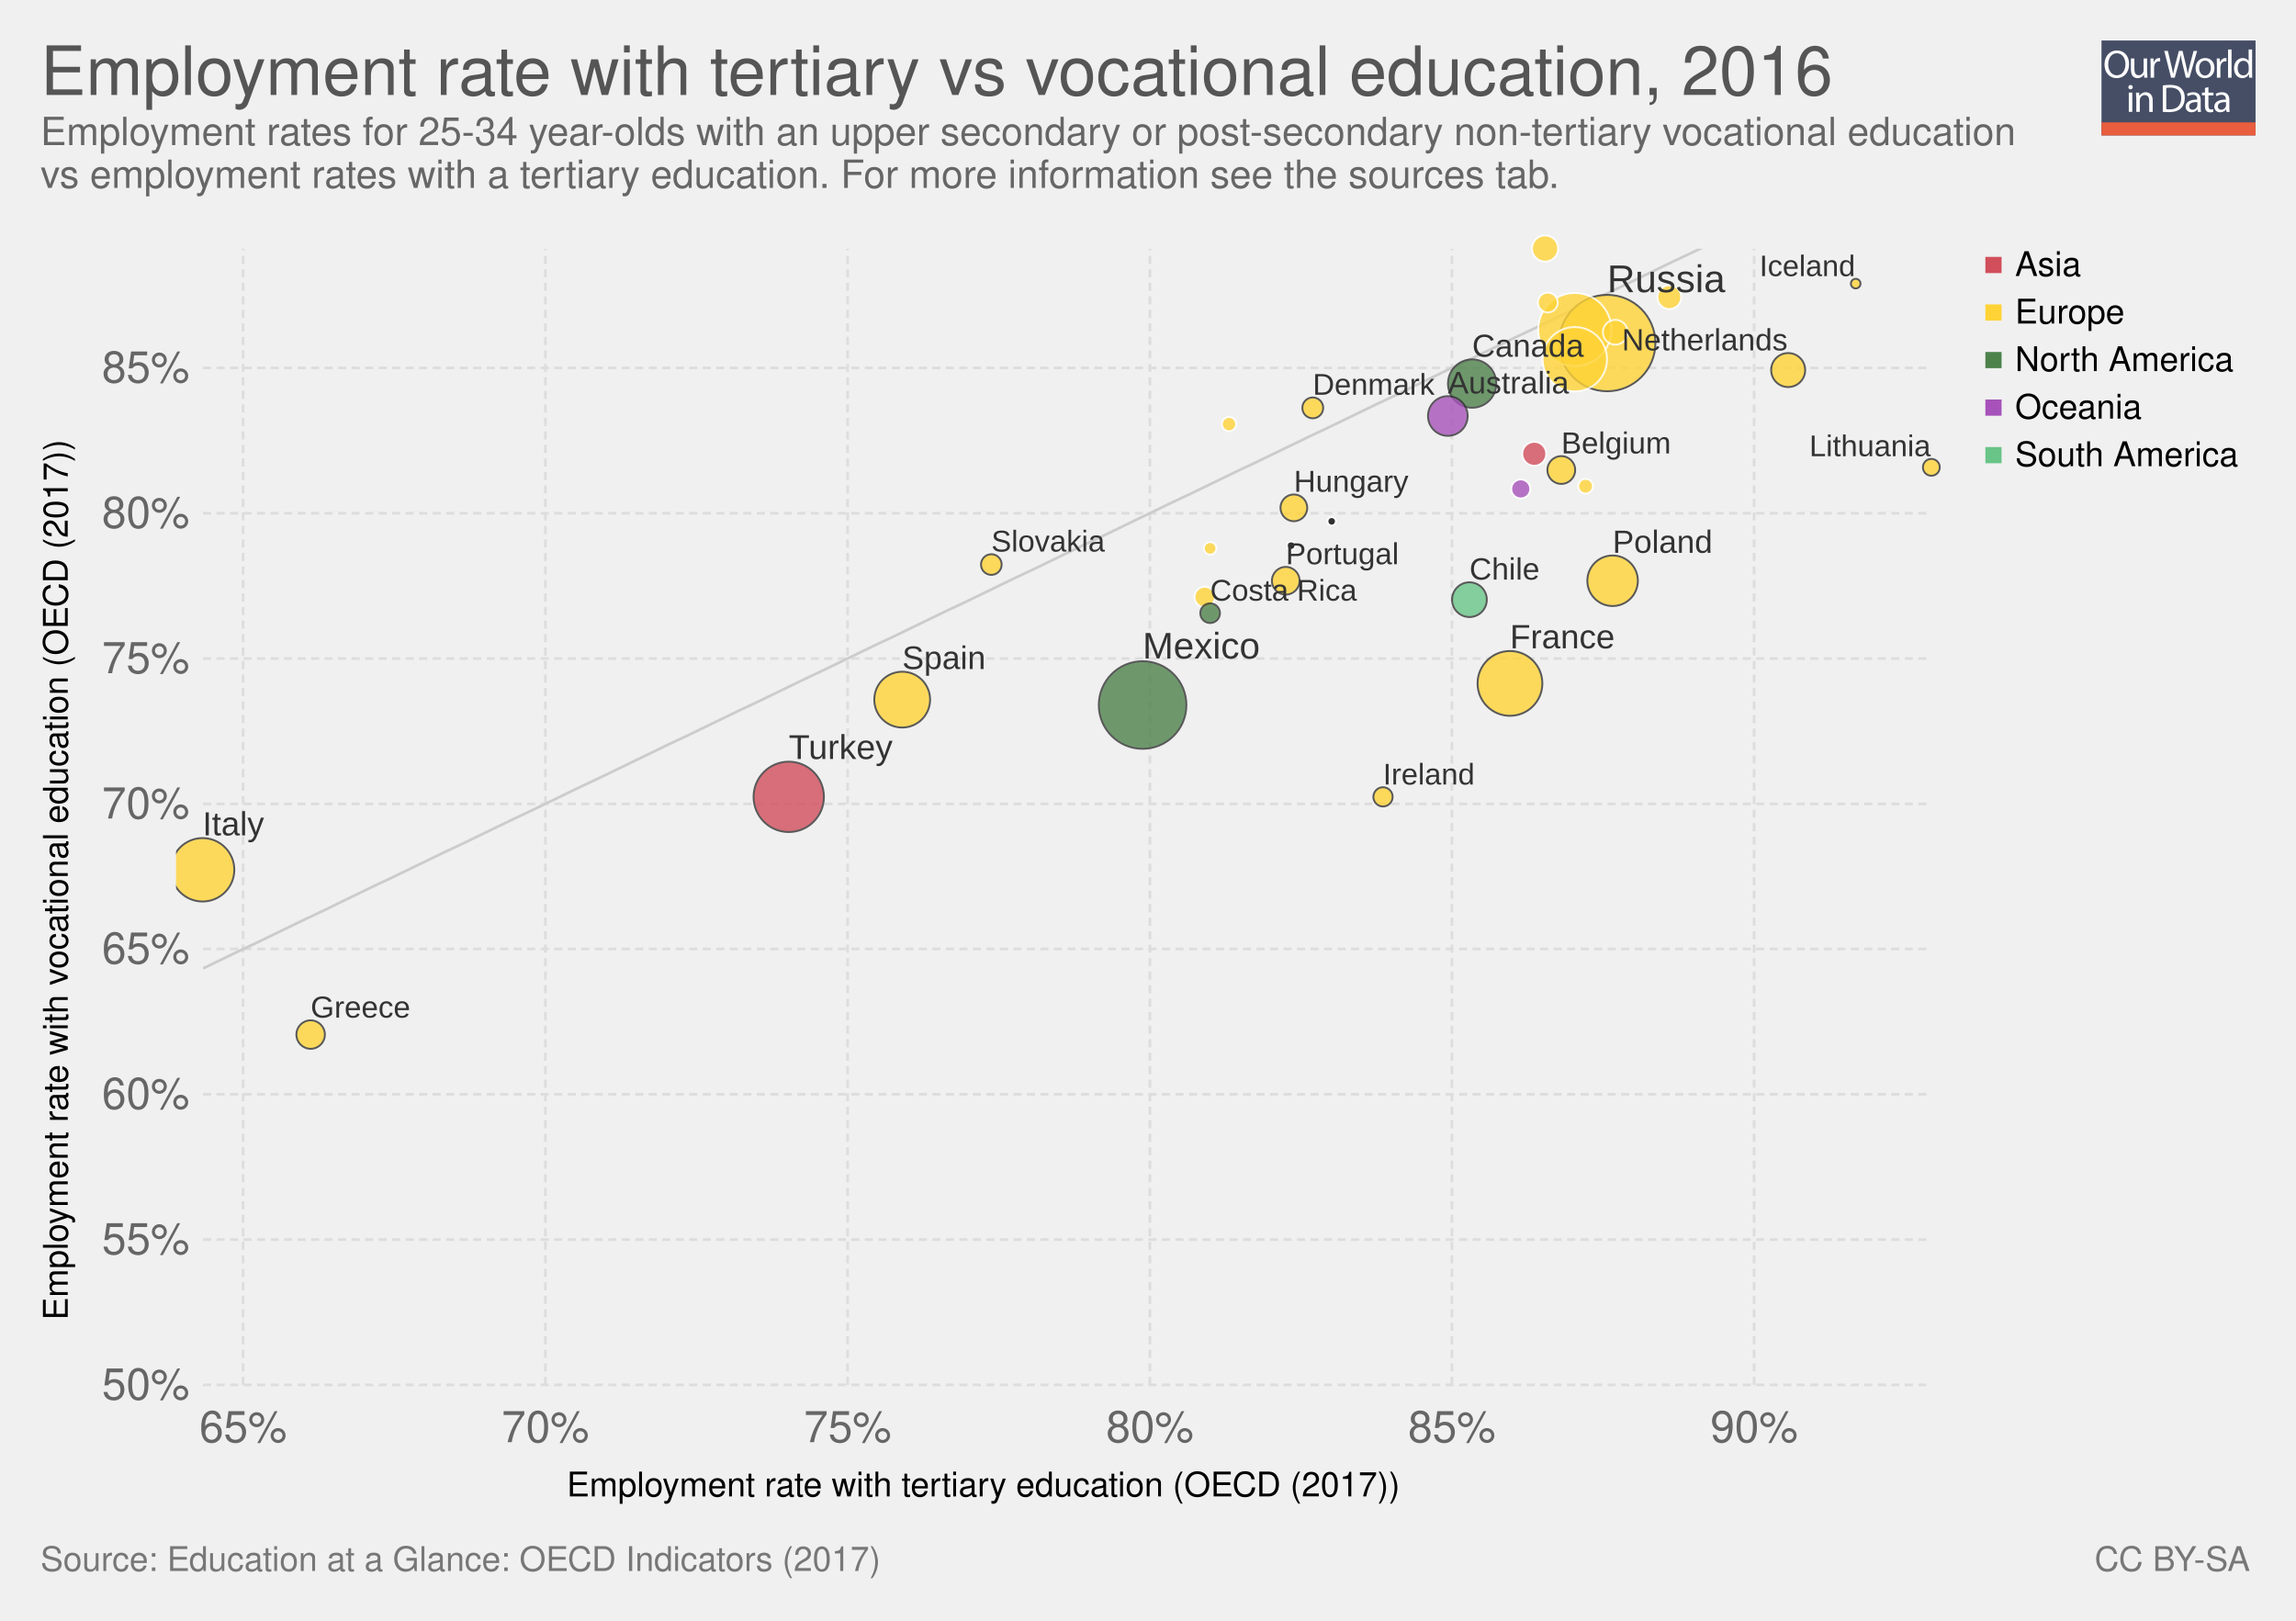
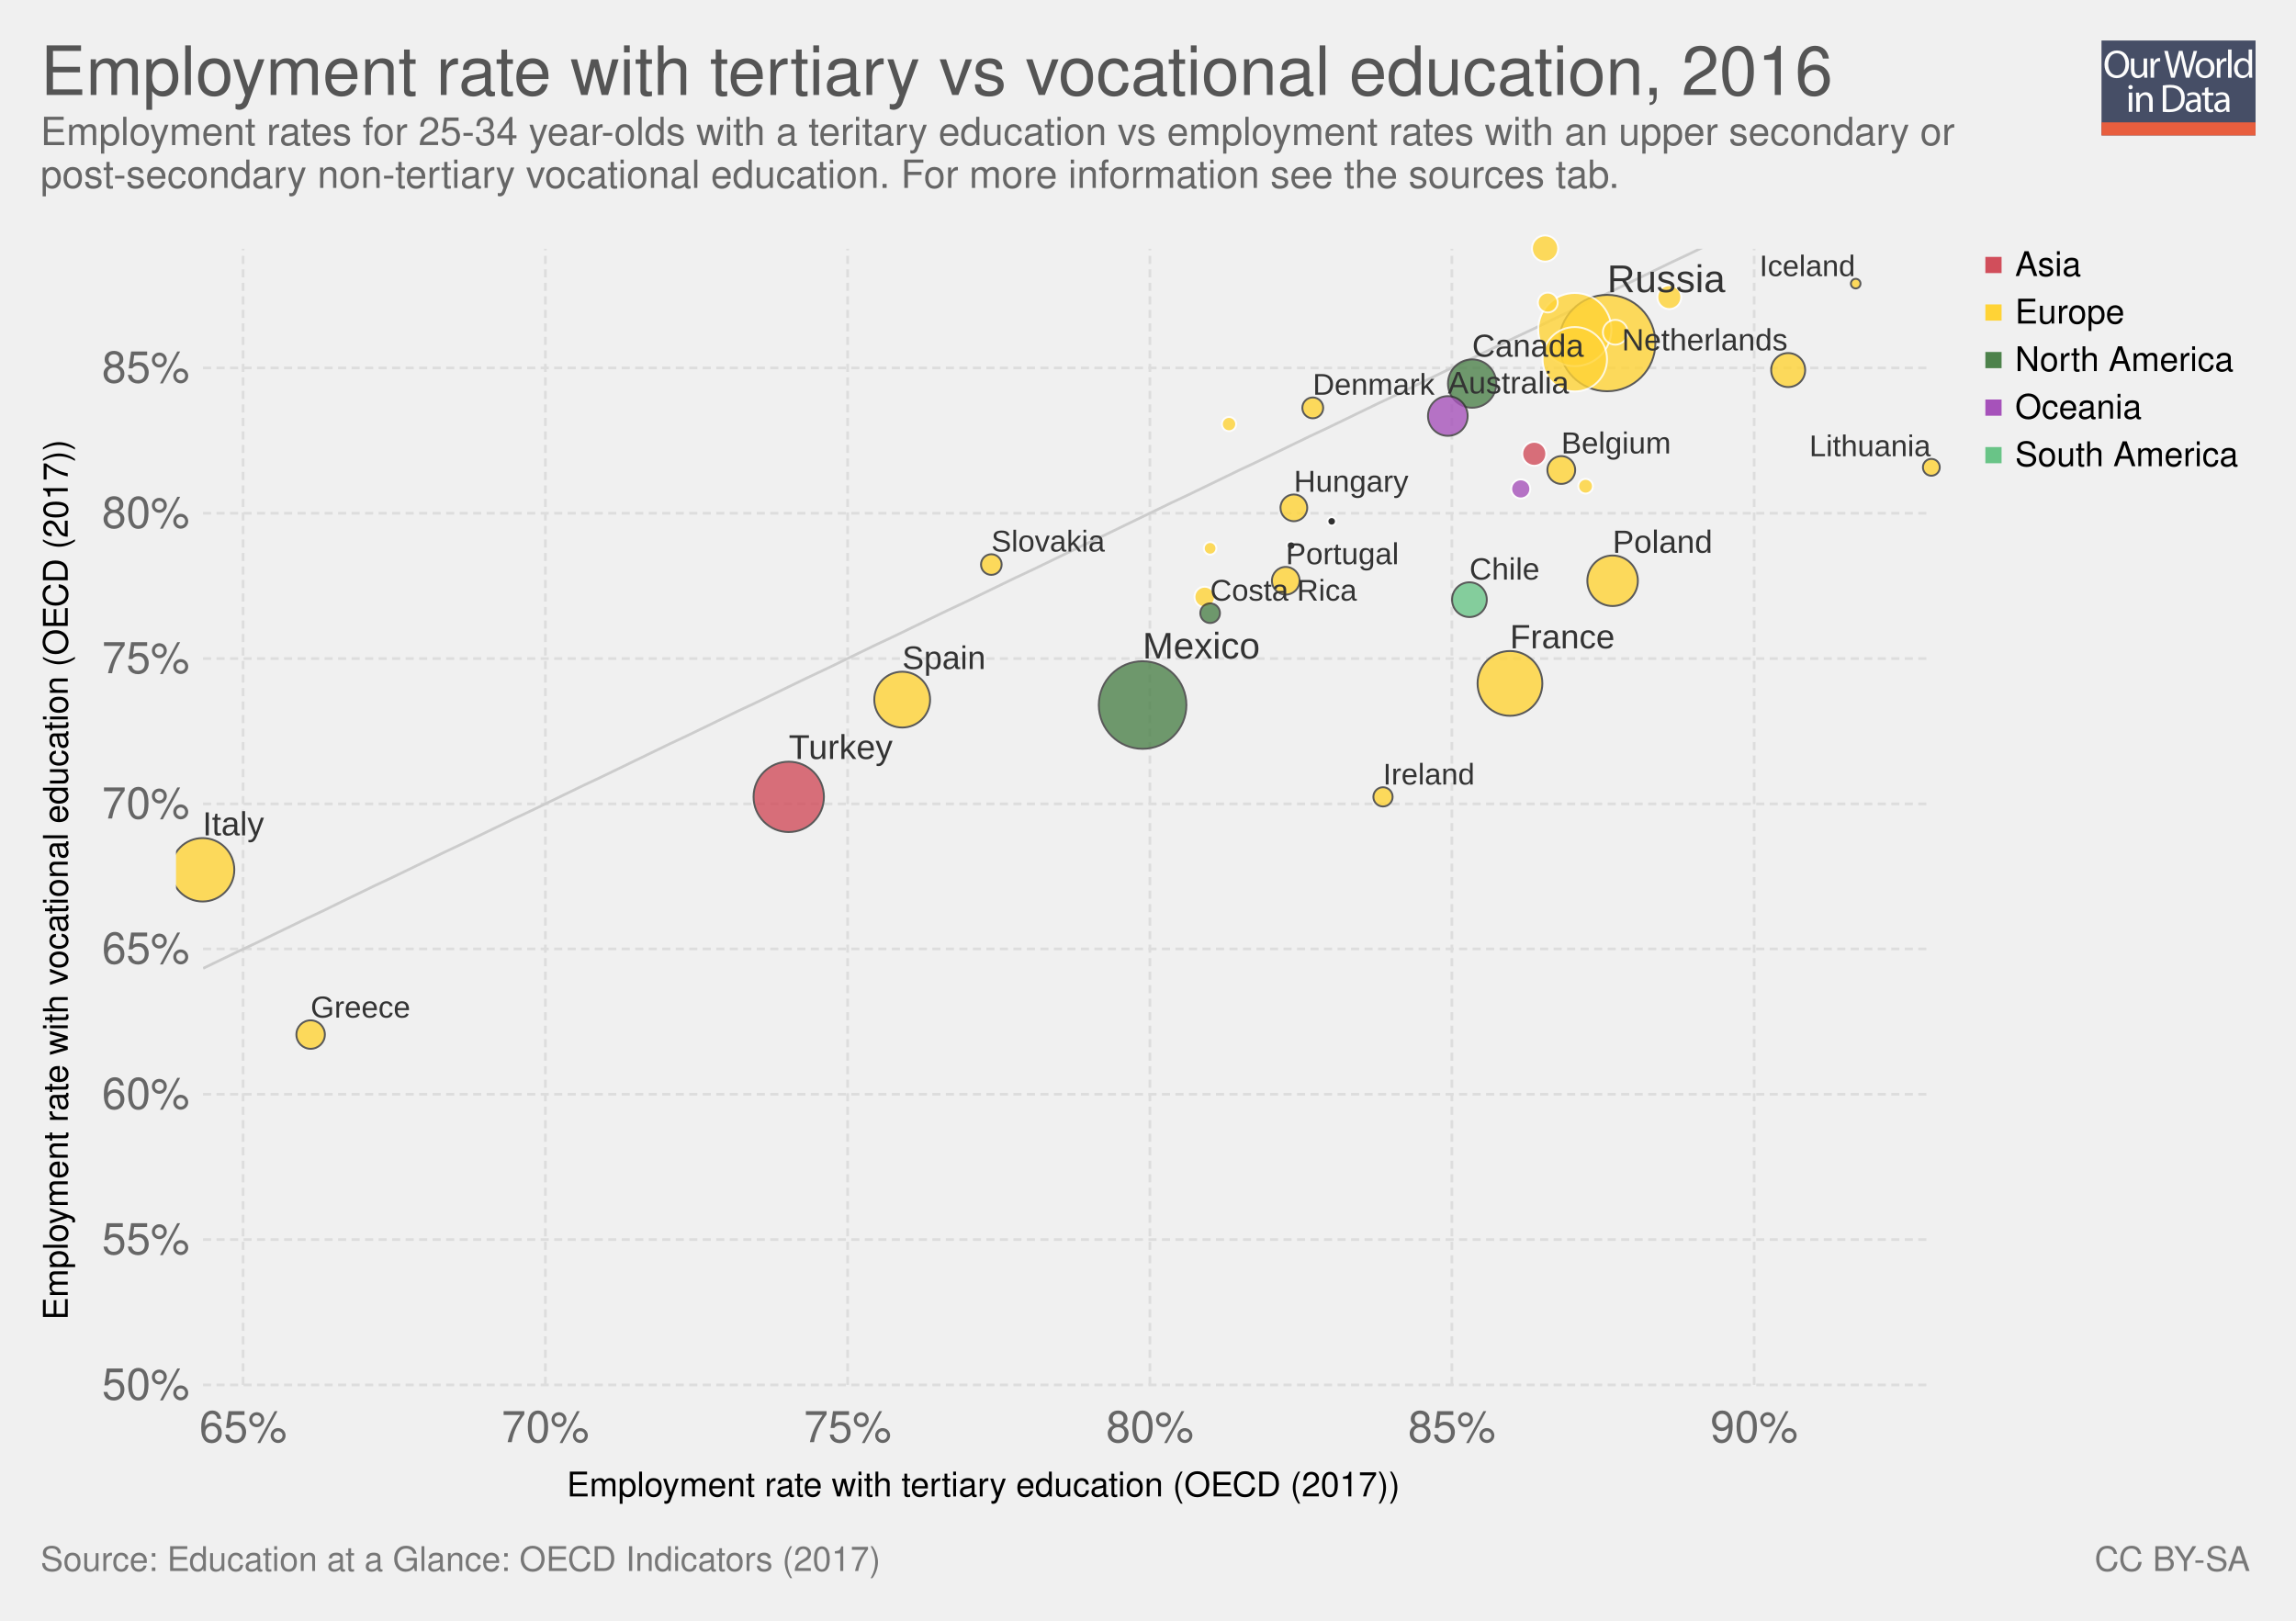
<svg xmlns="http://www.w3.org/2000/svg" xmlns:xlink="http://www.w3.org/1999/xlink" version="1.1" style="font-family: 'Helvetica Neue', Helvetica, Arial, sans-serif; font-size: 18px; background-color: white; text-rendering: optimizeLegibility; -webkit-font-smoothing: antialiased;" width="850" height="600">
  <g class="ChartTab">
    <g class="HeaderView">
      <g opacity="0.8" transform="translate(778, 15) scale(0.27)">
        <a xlink:href="https://ourworldindata.org" target="_blank">
          <g>
            <rect x="0" y="0" fill="#1B2543" width="211.2" height="130.1" />
            <rect x="0" y="112.2" fill="#E63912" width="211.2" height="17.9" />
            <g>
              <rect x="1.2" y="12.3" fill="none" width="210.2" height="99.2" />
              <path fill="#FFFFFF" d="M37.8,32.2c0,12.7-7.7,19.4-17.1,19.4c-9.7,0-16.6-7.5-16.6-18.7c0-11.7,7.3-19.3,17.1-19.3 C31.3,13.7,37.8,21.3,37.8,32.2z M9.2,32.8c0,7.9,4.3,14.9,11.8,14.9c7.5,0,11.8-6.9,11.8-15.3c0-7.3-3.8-14.9-11.8-14.9 C13.1,17.5,9.2,24.8,9.2,32.8z" />
              <path fill="#FFFFFF" d="M62.7,43.8c0,2.7,0.1,5.1,0.2,7.2h-4.3l-0.3-4.3h-0.1c-1.3,2.1-4,4.9-8.8,4.9c-4.2,0-9.1-2.3-9.1-11.6 V24.6h4.8v14.6c0,5,1.5,8.4,5.9,8.4c3.2,0,5.5-2.2,6.3-4.4c0.3-0.7,0.4-1.6,0.4-2.5V24.6h4.8V43.8z" />
              <path fill="#FFFFFF" d="M67.3,32.8c0-3.1-0.1-5.8-0.2-8.2h4.2l0.2,5.2h0.2c1.2-3.5,4.1-5.8,7.3-5.8c0.5,0,0.9,0.1,1.4,0.2v4.5 c-0.5-0.1-1-0.2-1.6-0.2c-3.4,0-5.8,2.6-6.5,6.2c-0.1,0.7-0.2,1.4-0.2,2.2V51h-4.8V32.8z" />
              <path fill="#FFFFFF" d="M95.4,51l-9.4-36.8h5l4.4,18.6c1.1,4.6,2.1,9.2,2.7,12.7h0.1c0.6-3.7,1.8-8,3-12.8l4.9-18.5h5l4.5,18.7 c1,4.4,2,8.7,2.6,12.6h0.1c0.8-4,1.8-8.1,3-12.7l4.9-18.5h4.9L120.6,51h-5L111,31.9c-1.1-4.7-1.9-8.3-2.4-12h-0.1 c-0.7,3.7-1.5,7.3-2.8,12L100.4,51H95.4z" />
              <path fill="#FFFFFF" d="M154.9,37.6c0,9.8-6.8,14-13.2,14c-7.2,0-12.7-5.2-12.7-13.6c0-8.8,5.8-14,13.1-14 C149.8,24,154.9,29.5,154.9,37.6z M133.9,37.9c0,5.8,3.3,10.1,8,10.1c4.6,0,8-4.3,8-10.3c0-4.5-2.2-10.1-7.9-10.1 C136.3,27.6,133.9,32.8,133.9,37.9z" />
              <path fill="#FFFFFF" d="M158.2,32.8c0-3.1-0.1-5.8-0.2-8.2h4.2l0.2,5.2h0.2c1.2-3.5,4.1-5.8,7.3-5.8c0.5,0,0.9,0.1,1.4,0.2v4.5 c-0.5-0.1-1-0.2-1.6-0.2c-3.4,0-5.8,2.6-6.5,6.2c-0.1,0.7-0.2,1.4-0.2,2.2V51h-4.8V32.8z" />
              <path fill="#FFFFFF" d="M173.5,12.3h4.8V51h-4.8V12.3z" />
              <path fill="#FFFFFF" d="M206.5,12.3v31.9c0,2.3,0.1,5,0.2,6.8h-4.3l-0.2-4.6H202c-1.5,2.9-4.7,5.2-9,5.2 c-6.4,0-11.3-5.4-11.3-13.4c-0.1-8.8,5.4-14.2,11.9-14.2c4,0,6.8,1.9,8,4h0.1V12.3H206.5z M201.7,35.4c0-0.6-0.1-1.4-0.2-2 c-0.7-3.1-3.3-5.6-6.9-5.6c-5,0-7.9,4.4-7.9,10.2c0,5.3,2.6,9.8,7.8,9.8c3.2,0,6.2-2.1,7.1-5.7c0.2-0.7,0.2-1.3,0.2-2.1V35.4z" />
              <path fill="#FFFFFF" d="M42.8,64c0.1,1.6-1.1,2.9-3.1,2.9c-1.7,0-2.9-1.3-2.9-2.9c0-1.7,1.3-3,3-3C41.7,61,42.8,62.3,42.8,64z M37.4,97.8V71.4h4.8v26.4H37.4z" />
              <path fill="#FFFFFF" d="M47.5,78.6c0-2.7-0.1-5-0.2-7.1h4.3l0.3,4.4h0.1c1.3-2.5,4.4-5,8.8-5c3.7,0,9.4,2.2,9.4,11.2v15.8h-4.8 V82.6c0-4.3-1.6-7.8-6.1-7.8c-3.2,0-5.6,2.2-6.5,4.9c-0.2,0.6-0.3,1.4-0.3,2.2v15.9h-4.8V78.6z" />
              <path fill="#FFFFFF" d="M84,61.6c2.9-0.4,6.3-0.8,10.1-0.8c6.8,0,11.7,1.6,14.9,4.6c3.3,3,5.2,7.3,5.2,13.2c0,6-1.9,10.9-5.3,14.3 c-3.4,3.4-9.1,5.3-16.3,5.3c-3.4,0-6.2-0.2-8.6-0.4V61.6z M88.8,94.1c1.2,0.2,3,0.3,4.8,0.3c10.2,0,15.7-5.7,15.7-15.6 c0.1-8.7-4.9-14.2-14.9-14.2c-2.5,0-4.3,0.2-5.6,0.5V94.1z" />
              <path fill="#FFFFFF" d="M132.1,97.8l-0.4-3.3h-0.2c-1.5,2.1-4.3,3.9-8.1,3.9c-5.4,0-8.1-3.8-8.1-7.6c0-6.4,5.7-9.9,15.9-9.8v-0.5 c0-2.2-0.6-6.1-6-6.1c-2.5,0-5,0.8-6.9,2l-1.1-3.2c2.2-1.4,5.4-2.3,8.7-2.3c8.1,0,10.1,5.5,10.1,10.8v9.9c0,2.3,0.1,4.5,0.4,6.3 H132.1z M131.4,84.4c-5.3-0.1-11.2,0.8-11.2,5.9c0,3.1,2.1,4.6,4.5,4.6c3.4,0,5.6-2.2,6.4-4.4c0.2-0.5,0.3-1,0.3-1.5V84.4z" />
              <path fill="#FFFFFF" d="M146.6,63.9v7.6h6.9v3.7h-6.9v14.2c0,3.3,0.9,5.1,3.6,5.1c1.3,0,2.2-0.2,2.8-0.3l0.2,3.6 c-0.9,0.4-2.4,0.7-4.3,0.7c-2.2,0-4-0.7-5.2-2c-1.4-1.4-1.9-3.8-1.9-6.9V75.1h-4.1v-3.7h4.1v-6.3L146.6,63.9z" />
              <path fill="#FFFFFF" d="M171.4,97.8l-0.4-3.3h-0.2c-1.5,2.1-4.3,3.9-8.1,3.9c-5.4,0-8.1-3.8-8.1-7.6c0-6.4,5.7-9.9,15.9-9.8v-0.5 c0-2.2-0.6-6.1-6-6.1c-2.5,0-5,0.8-6.9,2l-1.1-3.2c2.2-1.4,5.4-2.3,8.7-2.3c8.1,0,10.1,5.5,10.1,10.8v9.9c0,2.3,0.1,4.5,0.4,6.3 H171.4z M170.7,84.4c-5.3-0.1-11.2,0.8-11.2,5.9c0,3.1,2.1,4.6,4.5,4.6c3.4,0,5.6-2.2,6.4-4.4c0.2-0.5,0.3-1,0.3-1.5V84.4z" />
            </g>
          </g>
        </a>
      </g>
      <a href="https://ourworldindata.org/grapher/employment-rate-with-tertiary-vs-vocational-education" target="_blank">
        <text font-size="25.20" x="15.0" y="35.2" fill="#555">
          <tspan x="15" y="35.16">Employment rate with tertiary vs vocational education, 2016</tspan>
        </text>
      </a>
      <text font-size="14.40" x="15.0" y="53.7" fill="#666">
-         <tspan x="15" y="53.72">Employment rates for 25-34 year-olds with an upper secondary or post-secondary non-tertiary vocational education</tspan>
-         <tspan x="15" y="69.56">vs employment rates with a tertiary education. For more information see the sources tab.</tspan>
+         <tspan x="15" y="53.72">Employment rates for 25-34 year-olds with a teritary education vs employment rates with an upper secondary or</tspan>
+         <tspan x="15" y="69.56">post-secondary non-tertiary vocational education. For more information see the sources tab.</tspan>
      </text>
    </g>
    <g>
      <g class="AxisBoxView">
        <g class="HorizontalAxis">
          <text font-size="12.60" x="209.8" y="554.0">
            <tspan x="209.831" y="553.98">Employment rate with tertiary education (OECD (2017))</tspan>
          </text>
          <text x="90" y="533.9" fill="#666" text-anchor="middle" font-size="16.2">65%</text>
          <text x="201.9" y="533.9" fill="#666" text-anchor="middle" font-size="16.2">70%</text>
          <text x="313.8" y="533.9" fill="#666" text-anchor="middle" font-size="16.2">75%</text>
          <text x="425.7" y="533.9" fill="#666" text-anchor="middle" font-size="16.2">80%</text>
          <text x="537.5" y="533.9" fill="#666" text-anchor="middle" font-size="16.2">85%</text>
          <text x="649.4" y="533.9" fill="#666" text-anchor="middle" font-size="16.2">90%</text>
        </g>
        <g class="VerticalAxis">
          <text font-size="12.60" x="-488.7" y="25.1" transform="rotate(-90)">
            <tspan x="-488.667" y="25.08">Employment rate with vocational education (OECD (2017))</tspan>
          </text>
          <text x="70.16" y="512.7" fill="#666" dominant-baseline="middle" text-anchor="end" font-size="16.2">50%</text>
          <text x="70.16" y="458.9" fill="#666" dominant-baseline="middle" text-anchor="end" font-size="16.2">55%</text>
          <text x="70.16" y="405.1" fill="#666" dominant-baseline="middle" text-anchor="end" font-size="16.2">60%</text>
          <text x="70.16" y="351.3" fill="#666" dominant-baseline="middle" text-anchor="end" font-size="16.2">65%</text>
          <text x="70.16" y="297.6" fill="#666" dominant-baseline="middle" text-anchor="end" font-size="16.2">70%</text>
          <text x="70.16" y="243.8" fill="#666" dominant-baseline="middle" text-anchor="end" font-size="16.2">75%</text>
          <text x="70.16" y="190" fill="#666" dominant-baseline="middle" text-anchor="end" font-size="16.2">80%</text>
          <text x="70.16" y="136.2" fill="#666" dominant-baseline="middle" text-anchor="end" font-size="16.2">85%</text>
        </g>
        <g class="AxisGridLines">
          <line x1="75.16" y1="512.7" x2="715.00" y2="512.7" stroke="#ddd" stroke-dasharray="3,2" />
          <line x1="75.16" y1="458.9" x2="715.00" y2="458.9" stroke="#ddd" stroke-dasharray="3,2" />
          <line x1="75.16" y1="405.1" x2="715.00" y2="405.1" stroke="#ddd" stroke-dasharray="3,2" />
          <line x1="75.16" y1="351.3" x2="715.00" y2="351.3" stroke="#ddd" stroke-dasharray="3,2" />
          <line x1="75.16" y1="297.6" x2="715.00" y2="297.6" stroke="#ddd" stroke-dasharray="3,2" />
          <line x1="75.16" y1="243.8" x2="715.00" y2="243.8" stroke="#ddd" stroke-dasharray="3,2" />
          <line x1="75.16" y1="190" x2="715.00" y2="190" stroke="#ddd" stroke-dasharray="3,2" />
          <line x1="75.16" y1="136.2" x2="715.00" y2="136.2" stroke="#ddd" stroke-dasharray="3,2" />
        </g>
        <g class="AxisGridLines">
          <line x1="90" y1="512.70" x2="90" y2="92.10" stroke="#ddd" stroke-dasharray="3,2" />
          <line x1="201.9" y1="512.70" x2="201.9" y2="92.10" stroke="#ddd" stroke-dasharray="3,2" />
          <line x1="313.8" y1="512.70" x2="313.8" y2="92.10" stroke="#ddd" stroke-dasharray="3,2" />
          <line x1="425.7" y1="512.70" x2="425.7" y2="92.10" stroke="#ddd" stroke-dasharray="3,2" />
          <line x1="537.5" y1="512.70" x2="537.5" y2="92.10" stroke="#ddd" stroke-dasharray="3,2" />
          <line x1="649.4" y1="512.70" x2="649.4" y2="92.10" stroke="#ddd" stroke-dasharray="3,2" />
        </g>
      </g>
      <g class="ComparisonLine">
        <defs>
          <clipPath id="axisBounds-1">
            <rect x="75.162" y="92.1" width="639.838" height="420.6" />
          </clipPath>
        </defs>
        <path d="M75.2,358.5L81.6,355.4L88,352.3L94.4,349.3L100.8,346.2L107.2,343.1L113.6,340L120,337L126.3,333.9L132.7,330.8L139.1,327.7L145.5,324.7L151.9,321.6L158.3,318.5L164.7,315.4L171.1,312.4L177.5,309.3L183.9,306.2L190.3,303.1L196.7,300.1L203.1,297L209.5,293.9L215.9,290.8L222.3,287.8L228.7,284.7L235.1,281.6L241.5,278.5L247.9,275.4L254.3,272.4L260.7,269.3L267.1,266.2L273.5,263.1L279.9,260.1L286.3,257L292.7,253.9L299.1,250.8L305.5,247.8L311.9,244.7L318.3,241.6L324.7,238.5L331.1,235.5L337.5,232.4L343.9,229.3L350.3,226.2L356.7,223.2L363.1,220.1L369.5,217L375.9,213.9L382.3,210.9L388.7,207.8L395.1,204.7L401.5,201.6L407.9,198.6L414.3,195.5L420.7,192.4L427.1,189.3L433.5,186.2L439.9,183.2L446.3,180.1L452.7,177L459.1,173.9L465.5,170.9L471.9,167.8L478.3,164.7L484.7,161.6L491.1,158.6L497.5,155.5L503.9,152.4L510.3,149.3L516.7,146.3L523,143.2L529.4,140.1L535.8,137L542.2,134L548.6,130.9L555,127.8L561.4,124.7L567.8,121.7L574.2,118.6L580.6,115.5L587,112.4L593.4,109.4L599.8,106.3L606.2,103.2L612.6,100.1L619,97L625.4,94L631.8,90.9L638.2,87.8L644.6,84.7L651,81.7L657.4,78.6L663.8,75.5L670.2,72.4L676.6,69.4L683,66.3L689.4,63.2L695.8,60.1L702.2,57.1L708.6,54" clip-path="url(#axisBounds-1)" fill="none" stroke="#ccc" />
      </g>
      <g clip-path="url(#scatterBounds-2)" font-family="Arial Narrow, Arial, sans-serif" class="PointsWithLabels clickable">
        <rect x="75.162" y="92.1" width="639.838" height="420.6" fill="rgba(255,255,255,0)" />
        <defs>
          <clipPath id="scatterBounds-2">
            <rect x="65.162" y="82.1" width="659.838" height="440.6" />
          </clipPath>
        </defs>
        <g class="key-Russia_0">
          <circle cx="595.00" cy="127.00" r="17.84" fill="#ffd336" opacity="0.8" stroke="#333" stroke-width="0.7" />
        </g>
        <g class="key-Mexico_0">
          <circle cx="423.00" cy="261.00" r="16.21" fill="#4d824b" opacity="0.8" stroke="#333" stroke-width="0.7" />
        </g>
        <g class="key-Germany_0">
          <circle cx="583.00" cy="122.00" r="13.55" fill="#ffd336" opacity="0.8" stroke="#fff" stroke-width="0.7" />
        </g>
        <g class="key-Turkey_0">
          <circle cx="292.00" cy="295.00" r="13.02" fill="#d14e5b" opacity="0.8" stroke="#333" stroke-width="0.7" />
        </g>
        <g class="key-France_0">
          <circle cx="559.00" cy="253.00" r="11.99" fill="#ffd336" opacity="0.8" stroke="#333" stroke-width="0.7" />
        </g>
        <g class="key-United-Kingdom_0">
          <circle cx="583.00" cy="133.00" r="11.93" fill="#ffd336" opacity="0.8" stroke="#fff" stroke-width="0.7" />
        </g>
        <g class="key-Italy_0">
          <circle cx="75.00" cy="322.00" r="11.74" fill="#ffd336" opacity="0.8" stroke="#333" stroke-width="0.7" />
        </g>
        <g class="key-Spain_0">
          <circle cx="334.00" cy="259.00" r="10.33" fill="#ffd336" opacity="0.8" stroke="#333" stroke-width="0.7" />
        </g>
        <g class="key-Poland_0">
          <circle cx="597.00" cy="215.00" r="9.35" fill="#ffd336" opacity="0.8" stroke="#333" stroke-width="0.7" />
        </g>
        <g class="key-Canada_0">
          <circle cx="545.00" cy="142.00" r="8.94" fill="#4d824b" opacity="0.8" stroke="#333" stroke-width="0.7" />
        </g>
        <g class="key-Australia_0">
          <circle cx="536.00" cy="154.00" r="7.34" fill="#a652ba" opacity="0.8" stroke="#333" stroke-width="0.7" />
        </g>
        <g class="key-Chile_0">
          <circle cx="544.00" cy="222.00" r="6.43" fill="#69c487" opacity="0.8" stroke="#333" stroke-width="0.7" />
        </g>
        <g class="key-Netherlands_0">
          <circle cx="662.00" cy="137.00" r="6.29" fill="#ffd336" opacity="0.8" stroke="#333" stroke-width="0.7" />
        </g>
        <g class="key-Greece_0">
          <circle cx="115.00" cy="383.00" r="5.27" fill="#ffd336" opacity="0.8" stroke="#333" stroke-width="0.7" />
        </g>
        <g class="key-Belgium_0">
          <circle cx="578.00" cy="174.00" r="5.14" fill="#ffd336" opacity="0.8" stroke="#333" stroke-width="0.7" />
        </g>
        <g class="key-Portugal_0">
          <circle cx="476.00" cy="215.00" r="5.12" fill="#ffd336" opacity="0.8" stroke="#333" stroke-width="0.7" />
        </g>
        <g class="key-Hungary_0">
          <circle cx="479.00" cy="188.00" r="4.95" fill="#ffd336" opacity="0.8" stroke="#333" stroke-width="0.7" />
        </g>
        <g class="key-Sweden_0">
          <circle cx="572.00" cy="92.00" r="4.86" fill="#ffd336" opacity="0.8" stroke="#fff" stroke-width="0.7" />
        </g>
        <g class="key-Austria_0">
          <circle cx="598.00" cy="123.00" r="4.60" fill="#ffd336" opacity="0.8" stroke="#fff" stroke-width="0.7" />
        </g>
        <g class="key-Israel_0">
          <circle cx="568.00" cy="168.00" r="4.45" fill="#d14e5b" opacity="0.8" stroke="#fff" stroke-width="0.7" />
        </g>
        <g class="key-Switzerland_0">
          <circle cx="618.00" cy="110.00" r="4.43" fill="#ffd336" opacity="0.8" stroke="#fff" stroke-width="0.7" />
        </g>
        <g class="key-Denmark_0">
          <circle cx="486.00" cy="151.00" r="3.86" fill="#ffd336" opacity="0.8" stroke="#333" stroke-width="0.7" />
        </g>
        <g class="key-Slovakia_0">
          <circle cx="367.00" cy="209.00" r="3.82" fill="#ffd336" opacity="0.8" stroke="#333" stroke-width="0.7" />
        </g>
        <g class="key-Finland_0">
          <circle cx="446.00" cy="221.00" r="3.80" fill="#ffd336" opacity="0.8" stroke="#fff" stroke-width="0.7" />
        </g>
        <g class="key-Norway_0">
          <circle cx="573.00" cy="112.00" r="3.68" fill="#ffd336" opacity="0.8" stroke="#fff" stroke-width="0.7" />
        </g>
        <g class="key-Costa-Rica_0">
          <circle cx="448.00" cy="227.00" r="3.64" fill="#4d824b" opacity="0.8" stroke="#333" stroke-width="0.7" />
        </g>
        <g class="key-Ireland_0">
          <circle cx="512.00" cy="295.00" r="3.56" fill="#ffd336" opacity="0.8" stroke="#333" stroke-width="0.7" />
        </g>
        <g class="key-New-Zealand_0">
          <circle cx="563.00" cy="181.00" r="3.53" fill="#a652ba" opacity="0.8" stroke="#fff" stroke-width="0.7" />
        </g>
        <g class="key-Lithuania_0">
          <circle cx="715.00" cy="173.00" r="3.12" fill="#ffd336" opacity="0.8" stroke="#333" stroke-width="0.7" />
        </g>
        <g class="key-Latvia_0">
          <circle cx="587.00" cy="180.00" r="2.72" fill="#ffd336" opacity="0.8" stroke="#fff" stroke-width="0.7" />
        </g>
        <g class="key-Slovenia_0">
          <circle cx="455.00" cy="157.00" r="2.64" fill="#ffd336" opacity="0.8" stroke="#fff" stroke-width="0.7" />
        </g>
        <g class="key-Estonia_0">
          <circle cx="448.00" cy="203.00" r="2.33" fill="#ffd336" opacity="0.8" stroke="#fff" stroke-width="0.7" />
        </g>
        <g class="key-Iceland_0">
          <circle cx="687.00" cy="105.00" r="1.78" fill="#ffd336" opacity="0.8" stroke="#333" stroke-width="0.7" />
        </g>
        <g class="key-OECD-average_0">
          <circle cx="493.00" cy="193.00" r="1.56" fill="#000" opacity="0.8" stroke="#fff" stroke-width="0.7" />
        </g>
        <g class="key-EU22-average_0">
          <circle cx="478.00" cy="202.00" r="1.56" fill="#000" opacity="0.8" stroke="#fff" stroke-width="0.7" />
        </g>
        <g fill="#333" class="backgroundLabels">
          <text x="595.00" y="108.16" font-size="14.30">Russia</text>
          <text x="423.00" y="243.79" font-size="13.72">Mexico</text>
          <text x="292.00" y="280.98" font-size="12.74">Turkey</text>
          <text x="559.00" y="240.01" font-size="12.47">France</text>
          <text x="75.00" y="309.26" font-size="12.41">Italy</text>
          <text x="334.00" y="247.67" font-size="12.08">Spain</text>
          <text x="597.00" y="204.65" font-size="11.88">Poland</text>
          <text x="545.00" y="132.06" font-size="11.80">Canada</text>
          <text x="536.00" y="145.66" font-size="11.53">Australia</text>
          <text x="544.00" y="214.57" font-size="11.40">Chile</text>
          <text x="600.43" y="129.71" font-size="11.38">Netherlands</text>
          <text x="115.00" y="376.73" font-size="11.26">Greece</text>
          <text x="578.00" y="167.86" font-size="11.24">Belgium</text>
          <text x="476.00" y="208.88" font-size="11.24">Portugal</text>
          <text x="479.00" y="182.05" font-size="11.22">Hungary</text>
          <text x="486.00" y="146.14" font-size="11.12">Denmark</text>
          <text x="367.00" y="204.18" font-size="11.12">Slovakia</text>
          <text x="448.00" y="222.36" font-size="11.11">Costa Rica</text>
          <text x="512.00" y="290.44" font-size="11.10">Ireland</text>
          <text x="669.84" y="168.88" font-size="11.07">Lithuania</text>
          <text x="651.36" y="102.22" font-size="11.00">Iceland</text>
        </g>
      </g>
      <g style="cursor: pointer;" class="ScatterColorLegend clickable">
        <g class="legendMark">
          <rect x="735" y="89.6" width="35.57" height="17.6" fill="#fff" opacity="0" />,<rect x="735" y="95.1" width="6" height="6" fill="#d14e5b" />,<text font-size="12.60" x="746.0" y="102.2">
            <tspan x="746" y="102.18">Asia</tspan>
          </text>
        </g>
        <g class="legendMark">
          <rect x="735" y="107.2" width="51.824" height="17.6" fill="#fff" opacity="0" />,<rect x="735" y="112.7" width="6" height="6" fill="#ffd336" />,<text font-size="12.60" x="746.0" y="119.8">
            <tspan x="746" y="119.78">Europe</tspan>
          </text>
        </g>
        <g class="legendMark">
          <rect x="735" y="124.8" width="91.64" height="17.6" fill="#fff" opacity="0" />,<rect x="735" y="130.3" width="6" height="6" fill="#4d824b" />,<text font-size="12.60" x="746.0" y="137.4">
            <tspan x="746" y="137.38">North America</tspan>
          </text>
        </g>
        <g class="legendMark">
          <rect x="735" y="142.4" width="58.124" height="17.6" fill="#fff" opacity="0" />,<rect x="735" y="147.9" width="6" height="6" fill="#a652ba" />,<text font-size="12.60" x="746.0" y="155.0">
            <tspan x="746" y="154.98">Oceania</tspan>
          </text>
        </g>
        <g class="legendMark">
          <rect x="735" y="160" width="93.908" height="17.6" fill="#fff" opacity="0" />,<rect x="735" y="165.5" width="6" height="6" fill="#69c487" />,<text font-size="12.60" x="746.0" y="172.6">
            <tspan x="746" y="172.58">South America</tspan>
          </text>
        </g>
      </g>
    </g>
    <g style="fill: #777;" class="SourcesFooter">
      <g style="fill: #777;" class="clickable">
        <text font-size="12.60" x="15.0" y="581.6">
          <tspan x="15" y="581.58">Source: Education at a Glance: OECD Indicators (2017)</tspan>
        </text>
      </g>
      <text font-size="12.60" x="775.4" y="581.6">
        <tspan x="775.402" y="581.58">
          <a style="fill: #777;" class="cclogo" href="http://creativecommons.org/licenses/by-sa/4.0/deed.en_US" target="_blank">CC BY-SA</a>
        </tspan>
      </text>
    </g>
  </g>
</svg>
